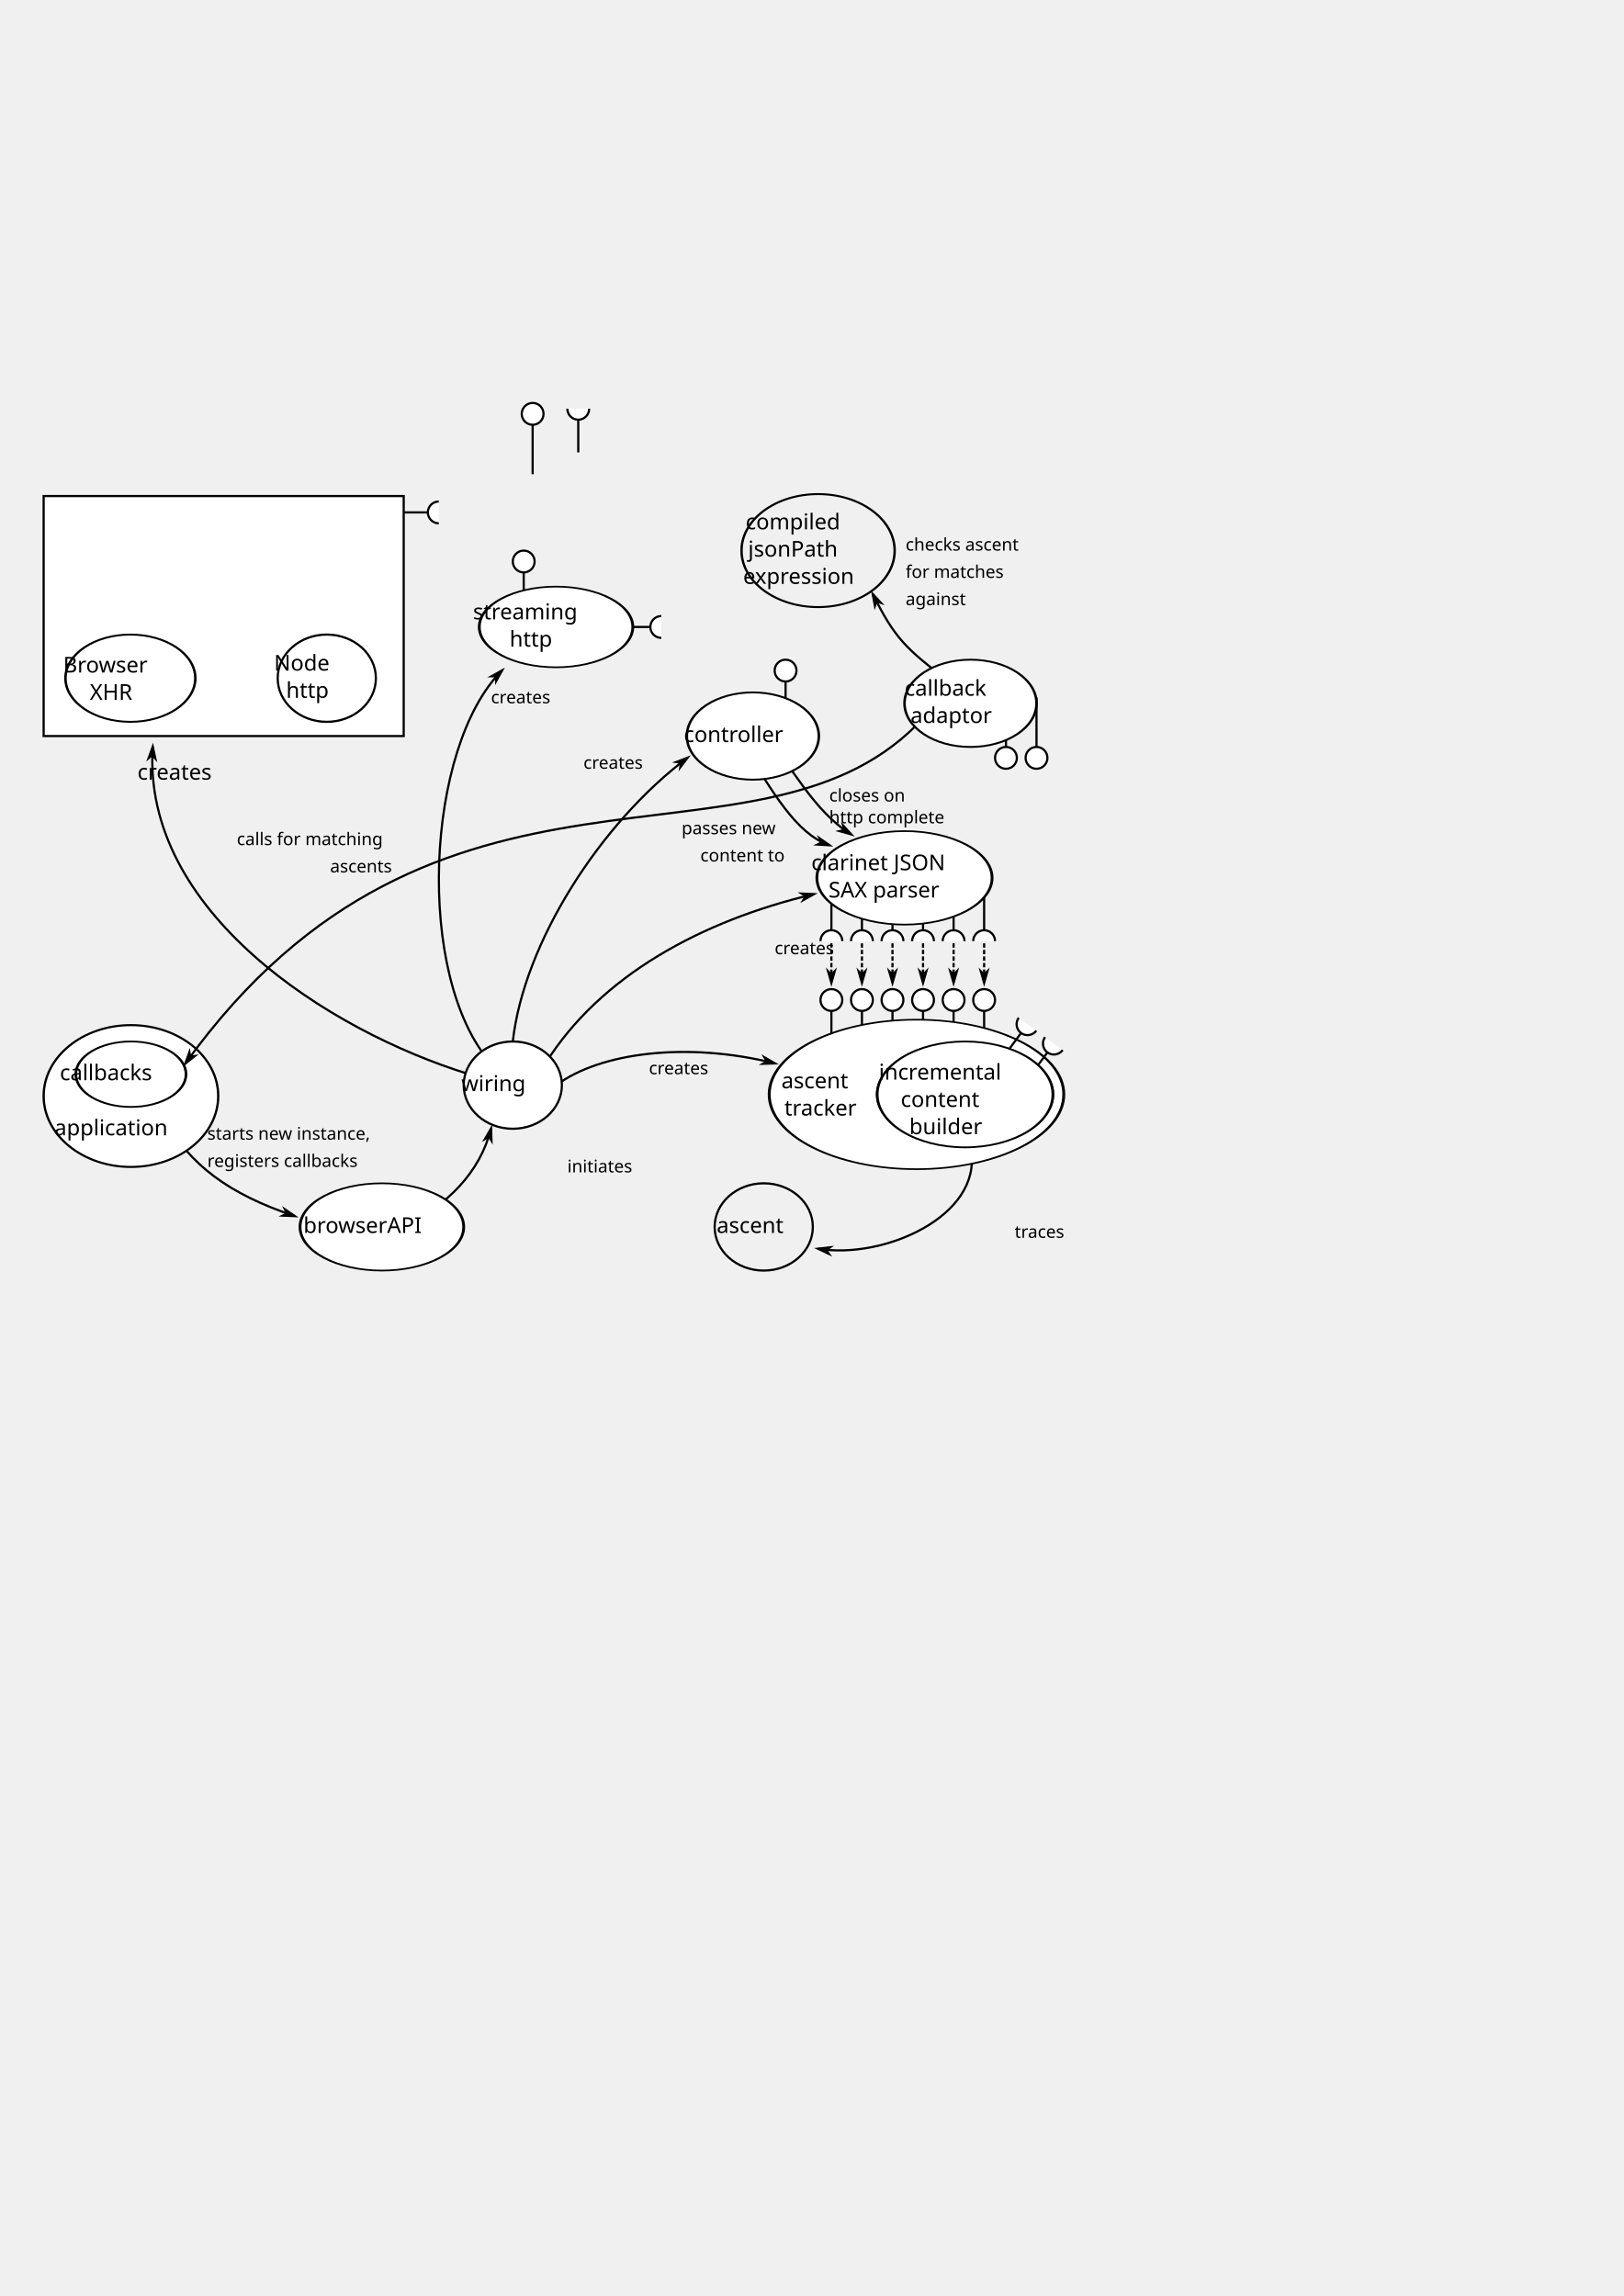
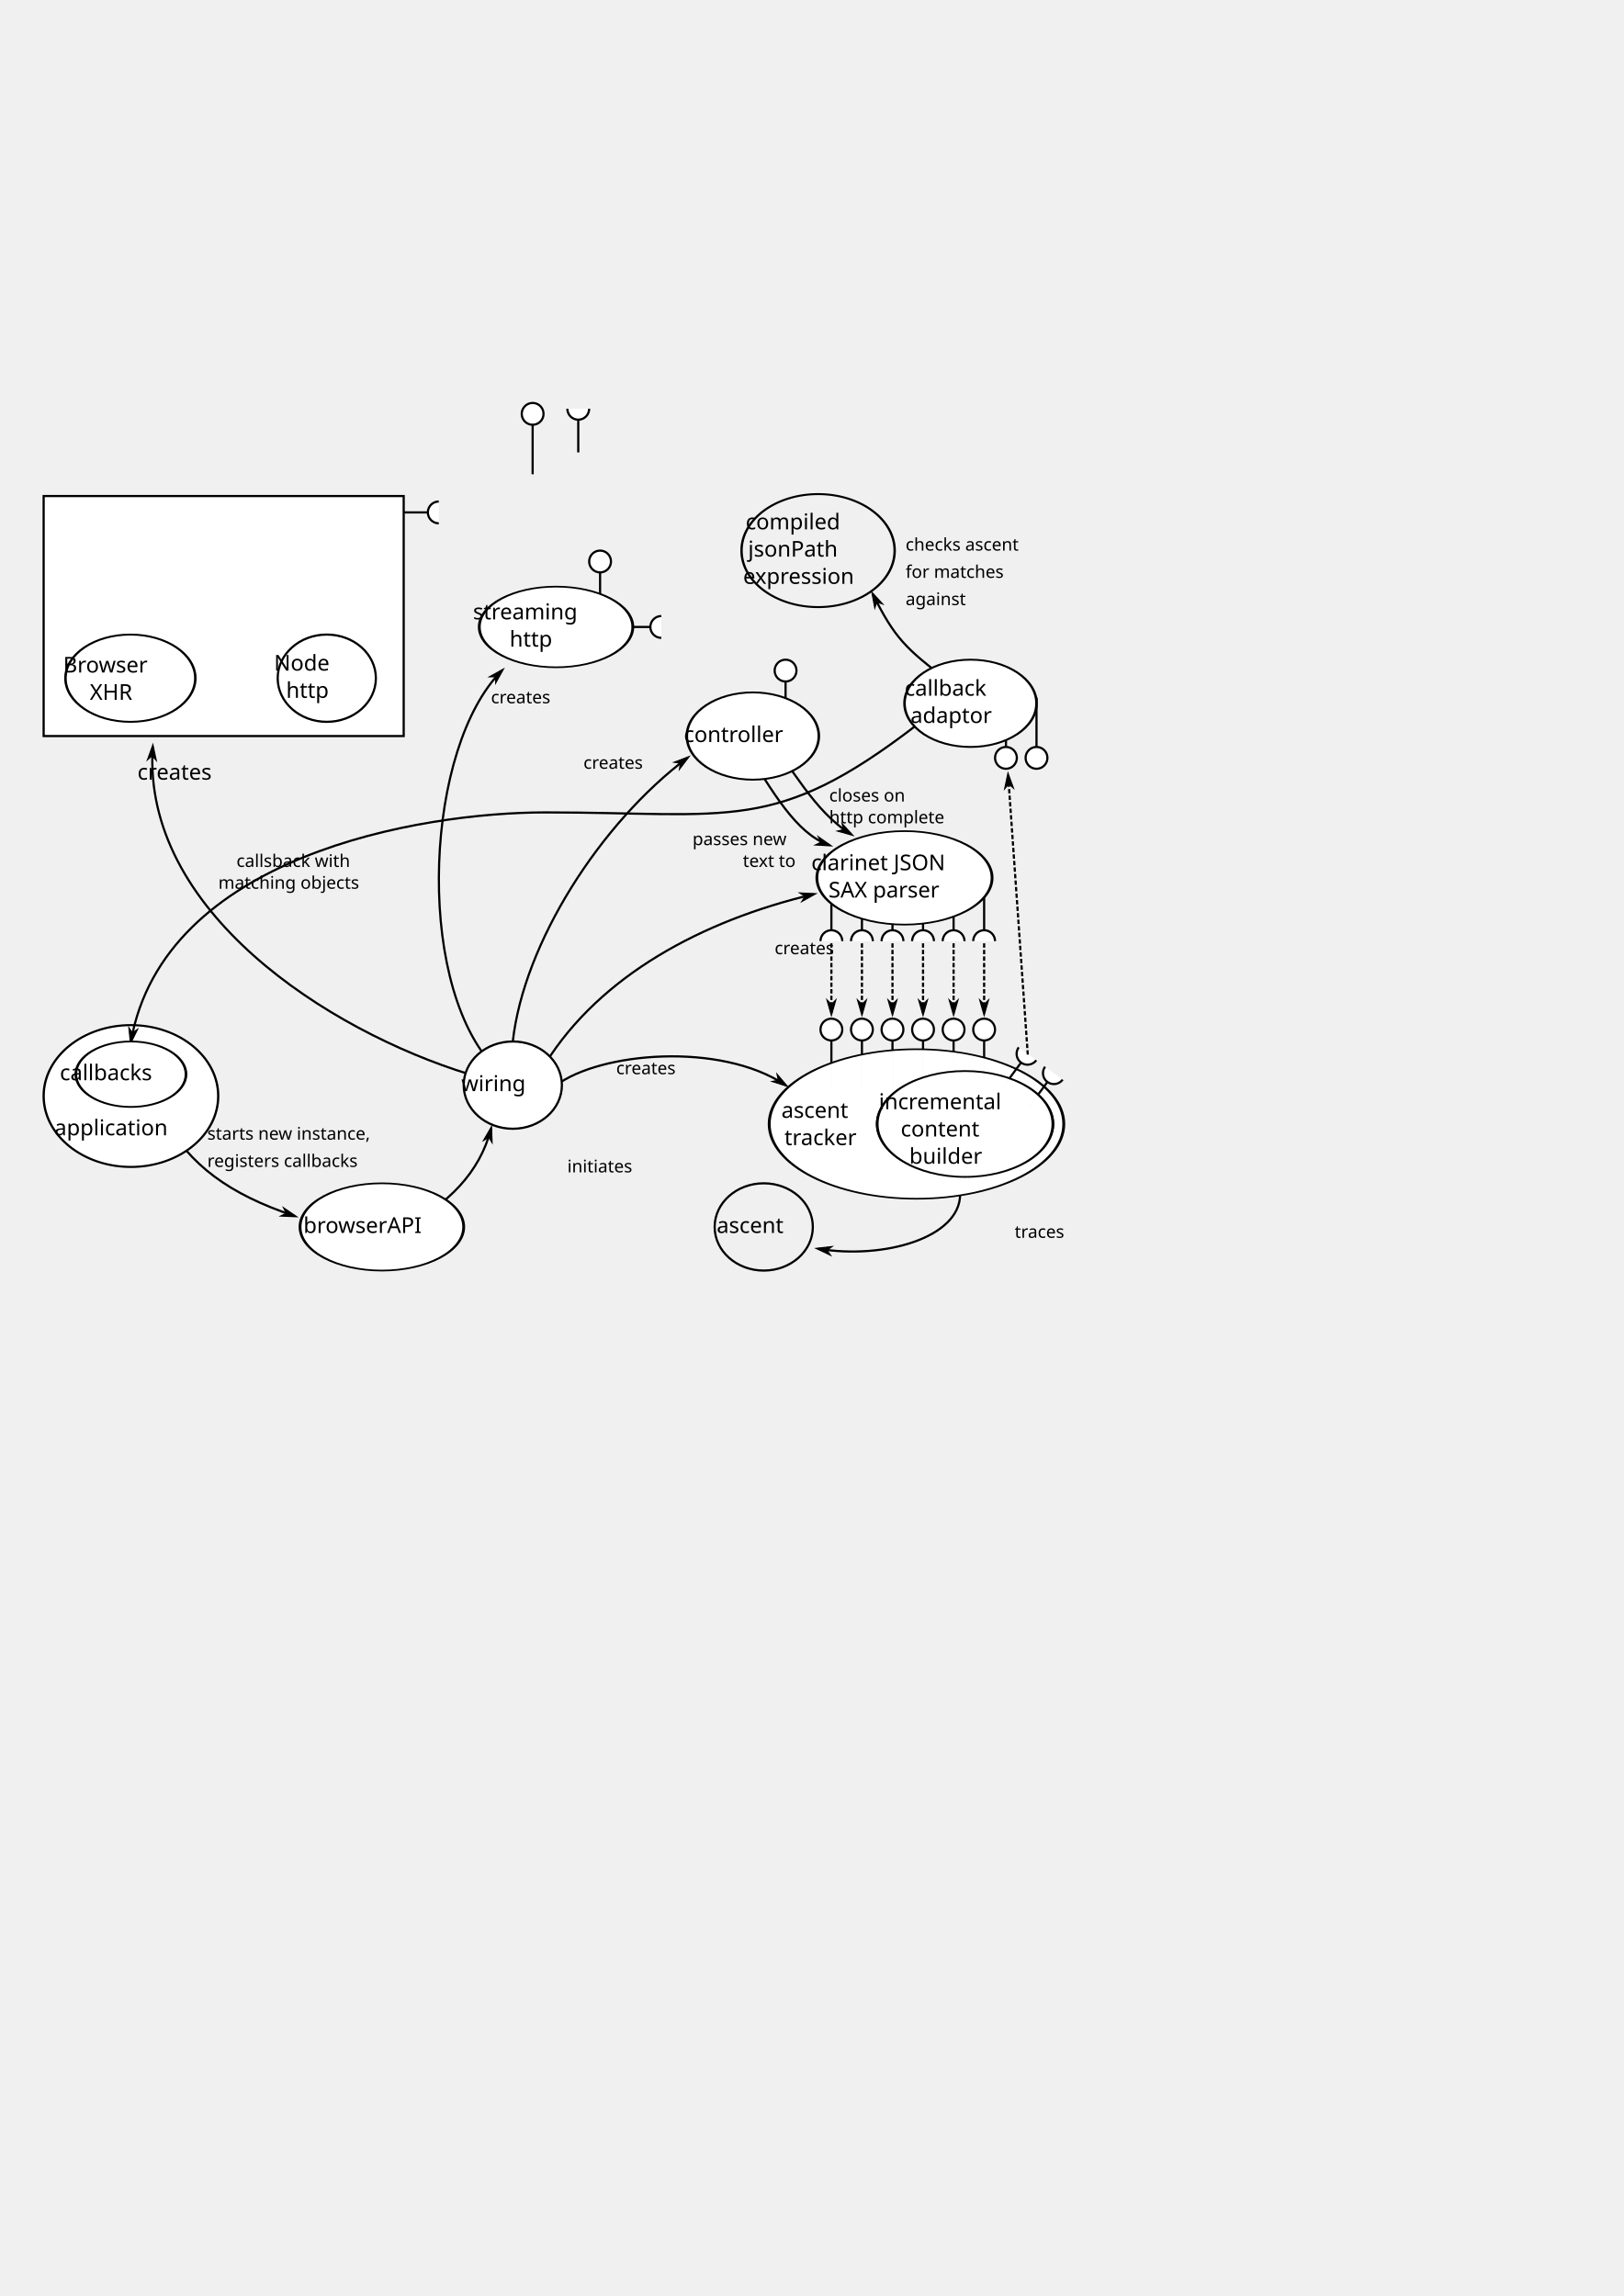
<svg xmlns="http://www.w3.org/2000/svg" xmlns:xlink="http://www.w3.org/1999/xlink" width="744.094" height="1052.362" id="svg2" version="1.1">
  <defs id="defs4">
    <marker orient="auto" refY="0.0" refX="0.0" id="Arrow1Mend" style="overflow:visible;">
      <path id="path4115" d="M 0.0,0.0 L 5.0,-5.0 L -12.5,0.0 L 5.0,5.0 L 0.0,0.0 z " style="fill-rule:evenodd;stroke:#000000;stroke-width:1.0pt;marker-start:none;" transform="scale(0.4) rotate(180) translate(10,0)" />
    </marker>
    <marker orient="auto" refY="0.0" refX="0.0" id="Arrow1Mstart" style="overflow:visible">
      <path id="path4112" d="M 0.0,0.0 L 5.0,-5.0 L -12.5,0.0 L 5.0,5.0 L 0.0,0.0 z " style="fill-rule:evenodd;stroke:#000000;stroke-width:1.0pt;marker-start:none" transform="scale(0.4) translate(10,0)" />
    </marker>
    <marker orient="auto" refY="0.0" refX="0.0" id="Arrow2Send" style="overflow:visible;">
      <path id="path4139" style="font-size:12.0;fill-rule:evenodd;stroke-width:0.625;stroke-linejoin:round;" d="M 8.719,4.034 L -2.207,0.016 L 8.719,-4.002 C 6.973,-1.63 6.983,1.616 8.719,4.034 z " transform="scale(0.3) rotate(180) translate(-2.3,0)" />
    </marker>
    <marker orient="auto" refY="0.0" refX="0.0" id="Arrow2Mend" style="overflow:visible;">
      <path id="path4133" style="font-size:12.0;fill-rule:evenodd;stroke-width:0.625;stroke-linejoin:round;" d="M 8.719,4.034 L -2.207,0.016 L 8.719,-4.002 C 6.973,-1.63 6.983,1.616 8.719,4.034 z " transform="scale(0.6) rotate(180) translate(0,0)" />
    </marker>
    <marker orient="auto" refY="0.0" refX="0.0" id="Torso" style="overflow:visible">
      <g id="g4319" transform="scale(0.7)">
        <path id="path4321" d="M -4.779,-3.24 C -2.429,-2.874 0.521,-1.302 0.258,0.388 C -0.005,2.078 -2.213,2.618 -4.563,2.252 C -6.913,1.886 -8.521,0.752 -8.258,-0.938 C -7.995,-2.628 -7.13,-3.605 -4.779,-3.24 z " style="fill:none;fill-opacity:0.75;fill-rule:evenodd;stroke:#000000;stroke-width:1.25;marker-start:none;marker-mid:none;marker-end:none" />
        <path id="path4323" d="M 4.46,0.089 C -2.556,-4.378 5.225,-3.906 -0.848,-8.72" style="fill:none;fill-opacity:0.75;fill-rule:evenodd;stroke:#000000;stroke-width:1pt;marker-end:none" />
        <path id="path4325" d="M 4.93,0.058 C -1.387,1.749 1.803,5.478 -4.945,7.546" style="fill:none;fill-opacity:0.75;fill-rule:evenodd;stroke:#000000;stroke-width:1pt;marker-start:none;marker-end:none" />
        <rect id="rect4327" transform="matrix(0.527536,-0.849533,0.887668,0.460484,0,0)" y="-1.741" x="-10.392" height="2.761" width="2.637" style="fill-rule:evenodd;stroke-width:1pt;marker-end:none" />
        <rect id="rect4329" transform="matrix(0.671205,-0.741272,0.790802,0.612072,0,0)" y="-7.963" x="4.959" height="2.861" width="2.733" style="fill-rule:evenodd;stroke-width:1pt;marker-end:none" />
        <path id="path4331" transform="matrix(0,-1.109517,1.109517,0,25.96648,19.71619)" d="m 16.78,-28.685 c 0,0.335 -0.272,0.607 -0.607,0.607 -0.335,0 -0.607,-0.272 -0.607,-0.607 0,-0.335 0.272,-0.607 0.607,-0.607 0.335,0 0.607,0.272 0.607,0.607 z" style="fill:#ff0000;fill-opacity:0.75;fill-rule:evenodd;stroke:#000000;stroke-width:1pt;marker-start:none;marker-end:none" />
        <path id="path4333" transform="matrix(0,-1.109517,1.109517,0,26.8245,16.99126)" d="m 16.78,-28.685 c 0,0.335 -0.272,0.607 -0.607,0.607 -0.335,0 -0.607,-0.272 -0.607,-0.607 0,-0.335 0.272,-0.607 0.607,-0.607 0.335,0 0.607,0.272 0.607,0.607 z" style="fill:#ff0000;fill-opacity:0.75;fill-rule:evenodd;stroke:#000000;stroke-width:1pt;marker-start:none;marker-end:none" />
      </g>
    </marker>
    <marker orient="auto" refY="0.0" refX="0.0" id="Arrow2Lend" style="overflow:visible;">
      <path id="path4127" style="font-size:12.0;fill-rule:evenodd;stroke-width:0.625;stroke-linejoin:round;" d="M 8.719,4.034 L -2.207,0.016 L 8.719,-4.002 C 6.973,-1.63 6.983,1.616 8.719,4.034 z " transform="scale(1.1) rotate(180) translate(1,0)" />
    </marker>
    <marker orient="auto" refY="0.0" refX="0.0" id="Arrow1Lend" style="overflow:visible;">
      <path id="path4109" d="M 0.0,0.0 L 5.0,-5.0 L -12.5,0.0 L 5.0,5.0 L 0.0,0.0 z " style="fill-rule:evenodd;stroke:#000000;stroke-width:1.0pt;marker-start:none;" transform="scale(0.8) rotate(180) translate(12.5,0)" />
    </marker>
    <marker orient="auto" refY="0" refX="0" id="Arrow2Lend-6" style="overflow:visible">
      <path id="path4127-7" style="font-size:12px;fill-rule:evenodd;stroke-width:0.625;stroke-linejoin:round" d="M 8.719,4.034 -2.207,0.016 8.719,-4.002 c -1.745,2.372 -1.735,5.617 -6e-7,8.035 z" transform="matrix(-1.1,0,0,-1.1,-1.1,0)" />
    </marker>
    <marker orient="auto" refY="0" refX="0" id="Arrow2Lend-9" style="overflow:visible">
      <path id="path4127-1" style="font-size:12px;fill-rule:evenodd;stroke-width:0.625;stroke-linejoin:round" d="M 8.719,4.034 -2.207,0.016 8.719,-4.002 c -1.745,2.372 -1.735,5.617 -6e-7,8.035 z" transform="matrix(-1.1,0,0,-1.1,-1.1,0)" />
    </marker>
    <marker orient="auto" refY="0" refX="0" id="Arrow2Lend-1" style="overflow:visible">
      <path id="path4127-3" style="font-size:12px;fill-rule:evenodd;stroke-width:0.625;stroke-linejoin:round" d="M 8.719,4.034 -2.207,0.016 8.719,-4.002 c -1.745,2.372 -1.735,5.617 -6e-7,8.035 z" transform="matrix(-1.1,0,0,-1.1,-1.1,0)" />
    </marker>
    <marker orient="auto" refY="0" refX="0" id="Arrow2Lend-7" style="overflow:visible">
      <path id="path4127-2" style="font-size:12px;fill-rule:evenodd;stroke-width:0.625;stroke-linejoin:round" d="M 8.719,4.034 -2.207,0.016 8.719,-4.002 c -1.745,2.372 -1.735,5.617 -6e-7,8.035 z" transform="matrix(-1.1,0,0,-1.1,-1.1,0)" />
    </marker>
  </defs>
  <g id="layer1">
    <path id="path5176" d="m 75,512.362 c 11.882,21.636 30,35 60,45" style="fill:none;stroke:#000000;stroke-width:1px;stroke-linecap:butt;stroke-linejoin:miter;stroke-opacity:1;marker-end:url(#Arrow1Mend)" />
    <g id="g4460" transform="translate(-145,55)">
      <path transform="matrix(1.777778,0,0,1.625,-234.9999,-328.3516)" d="m 270,477.362 c 0,11.046 -10.074,20 -22.5,20 -12.426,0 -22.5,-8.954 -22.5,-20 0,-11.046 10.074,-20 22.5,-20 12.426,0 22.5,8.954 22.5,20 z" id="path4462" style="color:#000000;fill:#ffffff;stroke:#000000;stroke-width:0.588;stroke-linecap:butt;stroke-linejoin:miter;stroke-miterlimit:4;stroke-opacity:1;stroke-dasharray:none;stroke-dashoffset:0;marker:none;visibility:visible;display:inline;overflow:visible;enable-background:accumulate;fill-opacity:1" />
      <text id="text4464" y="465.362" x="205" style="font-size:10px;font-style:normal;font-weight:normal;text-align:center;line-height:125%;letter-spacing:0px;word-spacing:0px;text-anchor:middle;fill:#000000;fill-opacity:1;stroke:none;font-family:Sans" xml:space="preserve">
        <tspan y="465.362" x="205" id="tspan4466">application</tspan>
      </text>
    </g>
    <use x="0" y="0" xlink:href="#g5004" id="use5076" transform="matrix(0,1,-1,0,388.4336,-30.13782)" width="744.094" height="1052.362" />
    <rect style="color:#000000;fill:#ffffff;stroke:#000000;stroke-width:1;stroke-linecap:butt;stroke-linejoin:miter;stroke-miterlimit:4;stroke-opacity:1;stroke-dasharray:none;stroke-dashoffset:0;marker:none;visibility:visible;display:inline;overflow:visible;enable-background:accumulate;fill-opacity:1" id="rect4560" width="165" height="110" x="20" y="227.362" />
    <g id="g4548" transform="translate(-70,-53.75)">
      <path style="color:#000000;fill:none;stroke:#000000;stroke-width:0.87;stroke-linecap:butt;stroke-linejoin:miter;stroke-miterlimit:4;stroke-opacity:1;stroke-dasharray:none;stroke-dashoffset:0;marker:none;visibility:visible;display:inline;overflow:visible;enable-background:accumulate" id="path4470" d="m 270,477.362 a 22.5,20 0 1 1 -45,0 22.5,20 0 1 1 45,0 z" transform="matrix(1.322483,0,0,1,-197.5586,-112.7588)" />
      <text xml:space="preserve" style="font-size:10px;font-style:normal;font-weight:normal;text-align:center;line-height:125%;letter-spacing:0px;word-spacing:0px;text-anchor:middle;fill:#000000;fill-opacity:1;stroke:none;font-family:Sans" x="130" y="361.998" id="text4472">
        <tspan id="tspan4474" x="130" y="361.998">Browser</tspan>
        <tspan x="130" y="374.498" id="tspan4538">XHR</tspan>
      </text>
    </g>
    <g id="g4991" transform="translate(9.091373,-67.67241)">
      <path id="path4989" d="m 235,257.362 0,27.672" style="fill:none;stroke:#000000;stroke-width:1px;stroke-linecap:butt;stroke-linejoin:miter;stroke-opacity:1" />
      <path transform="translate(-5,0)" d="m 245,257.362 c 0,2.761 -2.239,5 -5,5 -2.761,0 -5,-2.239 -5,-5 0,-2.761 2.239,-5 5,-5 2.761,0 5,2.239 5,5 z" id="path4987" style="color:#000000;fill:#ffffff;fill-opacity:1;fill-rule:nonzero;stroke:#000000;stroke-width:1;stroke-linecap:butt;stroke-linejoin:miter;stroke-miterlimit:4;stroke-opacity:1;stroke-dasharray:none;stroke-dashoffset:0;marker:none;visibility:visible;display:inline;overflow:visible;enable-background:accumulate" />
    </g>
-     <use x="0" y="0" xlink:href="#g4991" id="use5146" transform="translate(-4.091373,67.67241)" width="744.094" height="1052.362" />
+     <use x="0" y="0" xlink:href="#g4991" id="use5146" transform="translate(30.90863,67.67241)" width="744.094" height="1052.362" />
    <use x="0" y="0" xlink:href="#use5076" id="use5475" transform="translate(101.9643,52.5)" width="744.094" height="1052.362" />
    <g id="g4522" transform="translate(-20,-13.75)">
      <g id="g4970" transform="translate(84.99999,-83.49121)">
        <path style="color:#000000;fill:#ffffff;stroke:#000000;stroke-width:0.832;stroke-linecap:butt;stroke-linejoin:miter;stroke-miterlimit:4;stroke-opacity:1;stroke-dasharray:none;stroke-dashoffset:0;marker:none;visibility:visible;display:inline;overflow:visible;enable-background:accumulate;fill-opacity:1" id="path4478" d="m 270,477.362 c 0,11.046 -10.074,20 -22.5,20 -12.426,0 -22.5,-8.954 -22.5,-20 0,-11.046 10.074,-20 22.5,-20 12.426,0 22.5,8.954 22.5,20 z" transform="matrix(1.563694,0,0,0.9242386,-197.1973,-56.59314)" />
        <text xml:space="preserve" style="font-size:10px;font-style:normal;font-weight:normal;text-align:center;line-height:125%;letter-spacing:0px;word-spacing:0px;text-anchor:middle;fill:#000000;fill-opacity:1;stroke:none;font-family:Sans" x="190" y="381.112" id="text4480">
          <tspan id="tspan4482" x="190" y="381.112">streaming</tspan>
          <tspan id="tspan4516" x="190" y="393.612">http</tspan>
        </text>
      </g>
    </g>
-     <path id="path4968" d="m 420,332.362 c -75,75 -220,-5 -335,155" style="fill:none;stroke:#000000;stroke-width:1px;stroke-linecap:butt;stroke-linejoin:miter;stroke-opacity:1;marker-end:url(#Arrow1Mend)" />
+     <path id="path4968" d="m 420,332.362 c -65,50 -85,40 -170,40 -57.802,0 -175,20 -190,105" style="fill:none;stroke:#000000;stroke-width:1px;stroke-linecap:butt;stroke-linejoin:miter;stroke-opacity:1;marker-end:url(#Arrow1Mend)" />
    <use x="0" y="0" xlink:href="#g4991" id="use5144" transform="translate(115.9086,117.6724)" width="744.094" height="1052.362" />
    <path style="fill:none;stroke:#000000;stroke-width:1px;stroke-linecap:butt;stroke-linejoin:miter;stroke-opacity:1;marker-end:url(#Arrow1Mend)" d="m 350.786,336.676 c 11.827,14.29 22.172,35.22 39.214,45.687" id="path5477" />
    <path id="path5216" d="M 340.786,341.676 C 354.142,363.052 364.824,382.104 380,387.362" style="fill:none;stroke:#000000;stroke-width:1px;stroke-linecap:butt;stroke-linejoin:miter;stroke-opacity:1;marker-end:url(#Arrow1Mend)" />
    <g transform="translate(135,-125)" id="g4484">
      <path style="color:#000000;fill:#ffffff;stroke:#000000;stroke-width:0.863;stroke-linecap:butt;stroke-linejoin:miter;stroke-miterlimit:4;stroke-opacity:1;stroke-dasharray:none;stroke-dashoffset:0;marker:none;visibility:visible;display:inline;overflow:visible;enable-background:accumulate;fill-opacity:1" id="path4486" d="m 270,477.362 c 0,11.046 -10.074,20 -22.5,20 -12.426,0 -22.5,-8.954 -22.5,-20 0,-11.046 10.074,-20 22.5,-20 12.426,0 22.5,8.954 22.5,20 z" transform="matrix(1.344184,0,0,1,-122.6855,-15)" />
      <text xml:space="preserve" style="font-size:10px;font-style:normal;font-weight:normal;text-align:center;line-height:125%;letter-spacing:0px;word-spacing:0px;text-anchor:middle;fill:#000000;fill-opacity:1;stroke:none;font-family:Sans" x="210.244" y="465.121" id="text4488">
        <tspan id="tspan4490" x="210.244" y="465.121">controller</tspan>
      </text>
    </g>
    <g transform="matrix(-1,0,0,-1,646,618.7244)" id="use5118">
      <path id="path5132" d="m 265,190.398 0,16.964" style="fill:none;stroke:#000000;stroke-width:1px;stroke-linecap:butt;stroke-linejoin:miter;stroke-opacity:1" />
      <path transform="translate(25,-70)" style="color:#000000;fill:#ffffff;fill-opacity:1;fill-rule:nonzero;stroke:#000000;stroke-width:1;stroke-linecap:butt;stroke-linejoin:miter;stroke-miterlimit:4;stroke-opacity:1;stroke-dashoffset:0;marker:none;visibility:visible;display:inline;overflow:visible;enable-background:accumulate" d="m 245,257.362 c 0,2.761 -2.239,5 -5,5 -2.761,0 -5,-2.239 -5,-5" id="path5134" />
    </g>
    <use x="0" y="0" xlink:href="#use5118" id="use5120" transform="translate(13.99999,0.0104174)" width="744.094" height="1052.362" />
    <use x="0" y="0" xlink:href="#use5120" id="use5122" transform="translate(14,0)" width="744.094" height="1052.362" />
    <use x="0" y="0" xlink:href="#use5122" id="use5124" transform="translate(14,0)" width="744.094" height="1052.362" />
    <use x="0" y="0" xlink:href="#use5124" id="use5126" transform="translate(14,0)" width="744.094" height="1052.362" />
    <use x="0" y="0" xlink:href="#use5126" id="use5128" transform="translate(14.00001,-0.01041478)" width="744.094" height="1052.362" />
    <g id="g4610" transform="translate(16.42858,-10)">
      <path transform="matrix(1.784242,0,0,1.071429,-43.53094,-99.0973)" d="m 270,477.362 a 22.5,20 0 1 1 -45,0 22.5,20 0 1 1 45,0 z" id="path4494" style="color:#000000;fill:#ffffff;fill-opacity:1;stroke:#000000;stroke-width:0.723;stroke-linecap:butt;stroke-linejoin:miter;stroke-miterlimit:4;stroke-opacity:1;stroke-dasharray:none;stroke-dashoffset:0;marker:none;visibility:visible;display:inline;overflow:visible;enable-background:accumulate" />
      <text id="text4496" y="408.871" x="397.744" style="font-size:10px;font-style:normal;font-weight:normal;text-align:center;line-height:125%;letter-spacing:0px;word-spacing:0px;text-anchor:middle;fill:#000000;fill-opacity:1;stroke:none;font-family:Sans" xml:space="preserve">
        <tspan y="408.871" x="397.744" id="tspan4498">clarinet JSON</tspan>
        <tspan y="421.371" x="397.744" id="tspan4592">SAX parser</tspan>
      </text>
    </g>
    <g id="g5165" transform="translate(-35.18068,-4.66945)">
      <path transform="matrix(1.55957,0,0,1.294751,24.09664,-361.0333)" d="m 270,477.362 c 0,11.046 -10.074,20 -22.5,20 -12.426,0 -22.5,-8.954 -22.5,-20 0,-11.046 10.074,-20 22.5,-20 12.426,0 22.5,8.954 22.5,20 z" id="path4510" style="color:#000000;fill:none;stroke:#000000;stroke-width:0.704;stroke-linecap:butt;stroke-linejoin:miter;stroke-miterlimit:4;stroke-opacity:1;stroke-dasharray:none;stroke-dashoffset:0;marker:none;visibility:visible;display:inline;overflow:visible;enable-background:accumulate" />
      <text id="text4512" y="247.29" x="410.244" style="font-size:10px;font-style:normal;font-weight:normal;text-align:center;line-height:125%;letter-spacing:0px;word-spacing:0px;text-anchor:middle;fill:#000000;fill-opacity:1;stroke:none;font-family:Sans" xml:space="preserve">
        <tspan y="247.29" x="410.244" id="tspan4514">compiled</tspan>
        <tspan y="259.79" x="410.244" id="tspan5148">jsonPath</tspan>
        <tspan y="272.29" x="410.244" id="tspan5150">expression</tspan>
      </text>
    </g>
    <g id="g4900" transform="translate(-9.755859,-287.2412)">
      <g transform="translate(-4.75586,9.999996)" id="g4913">
        <path transform="matrix(1.121962,0,0,0.75,-203.1738,411.5818)" d="m 270,477.362 c 0,11.046 -10.074,20 -22.5,20 -12.426,0 -22.5,-8.954 -22.5,-20 0,-11.046 10.074,-20 22.5,-20 12.426,0 22.5,8.954 22.5,20 z" id="path4891" style="color:#000000;fill:#ffffff;fill-opacity:1;stroke:#000000;stroke-width:1.09;stroke-linecap:butt;stroke-linejoin:miter;stroke-miterlimit:4;stroke-opacity:1;stroke-dasharray:none;stroke-dashoffset:0;marker:none;visibility:visible;display:inline;overflow:visible;enable-background:accumulate" />
        <text id="text4893" y="772.362" x="74.756" style="font-size:10px;font-style:normal;font-weight:normal;text-align:center;line-height:125%;letter-spacing:0px;word-spacing:0px;text-anchor:middle;fill:#000000;fill-opacity:1;stroke:none;font-family:Sans" xml:space="preserve">
          <tspan y="772.362" x="74.756" id="tspan4895">callbacks</tspan>
        </text>
      </g>
    </g>
    <g id="g4554" transform="translate(-20,-13.75)">
      <path transform="translate(-77.74414,-152.7588)" d="m 270,477.362 a 22.5,20 0 1 1 -45,0 22.5,20 0 1 1 45,0 z" id="path4530" style="color:#000000;fill:none;stroke:#000000;stroke-width:1;stroke-linecap:butt;stroke-linejoin:miter;stroke-miterlimit:4;stroke-opacity:1;stroke-dasharray:none;stroke-dashoffset:0;marker:none;visibility:visible;display:inline;overflow:visible;enable-background:accumulate" />
      <text id="text4532" y="321.112" x="170" style="font-size:10px;font-style:normal;font-weight:normal;text-align:center;line-height:125%;letter-spacing:0px;word-spacing:0px;text-anchor:middle;fill:#000000;fill-opacity:1;stroke:none;font-family:Sans" xml:space="preserve">
        <tspan y="321.112" x="170" id="tspan4534">Node</tspan>
        <tspan y="333.612" x="170" id="tspan4536">http</tspan>
      </text>
    </g>
    <flowRoot xml:space="preserve" style="font-size:8px;font-style:normal;font-weight:normal;text-align:center;line-height:125%;letter-spacing:0px;word-spacing:0px;text-anchor:middle;fill:#000000;fill-opacity:1;stroke:none;font-family:Sans" id="flowRoot4582" transform="translate(-0.4907227,10.01969)">
      <flowRegion id="flowRegion4584">
        <use x="0" y="0" xlink:href="#rect4560" id="use4586" width="744.094" height="1052.362" />
      </flowRegion>
      <flowPara id="flowPara4588">Either a Browser XMLHttpRequest object, or a Node http object are created, depending on environment. </flowPara>
    </flowRoot>
    <path transform="translate(102.5,85)" d="m 270,477.362 a 22.5,20 0 1 1 -45,0 22.5,20 0 1 1 45,0 z" id="path4604" style="color:#000000;fill:none;stroke:#000000;stroke-width:1;stroke-linecap:butt;stroke-linejoin:miter;stroke-miterlimit:4;stroke-opacity:1;stroke-dasharray:none;stroke-dashoffset:0;marker:none;visibility:visible;display:inline;overflow:visible;enable-background:accumulate" />
    <text id="text4606" y="565.121" x="350.244" style="font-size:10px;font-style:normal;font-weight:normal;text-align:center;line-height:125%;letter-spacing:0px;word-spacing:0px;text-anchor:middle;fill:#000000;fill-opacity:1;stroke:none;font-family:Sans" xml:space="preserve">
      <tspan y="565.121" x="350.244" id="tspan4608">ascent</tspan>
    </text>
    <text xml:space="preserve" style="font-size:8px;font-style:normal;font-weight:normal;text-align:start;line-height:125%;letter-spacing:0px;word-spacing:0px;text-anchor:start;fill:#000000;fill-opacity:1;stroke:none;font-family:Sans" x="434.707" y="567.362" id="text4671">
      <tspan id="tspan4673" x="465" y="567.362">traces</tspan>
    </text>
-     <path style="fill:none;stroke:#000000;stroke-width:1px;stroke-linecap:butt;stroke-linejoin:miter;stroke-opacity:1;marker-end:url(#Arrow1Mend)" d="m 445,527.362 c 5,30 -40,50 -70,45" id="path4665" />
-     <use x="0" y="0" xlink:href="#g4991" id="use5106" transform="translate(192.9086,268.6596)" width="744.094" height="1052.362" />
-     <use x="0" y="0" xlink:href="#g4991" id="use5108" transform="translate(178.9086,268.6596)" width="744.094" height="1052.362" />
-     <use x="0" y="0" xlink:href="#g4991" id="use5110" transform="translate(164.9086,268.6596)" width="744.094" height="1052.362" />
-     <use x="0" y="0" xlink:href="#g4991" id="use5112" transform="translate(150.9086,268.6596)" width="744.094" height="1052.362" />
-     <use x="0" y="0" xlink:href="#g4991" id="use5114" transform="translate(136.9086,268.6596)" width="744.094" height="1052.362" />
-     <use x="0" y="0" xlink:href="#g4991" id="use5116" transform="translate(206.9086,268.6596)" width="744.094" height="1052.362" />
-     <path transform="matrix(3,0,0,1.712924,-322.5,-316.0644)" d="m 270,477.362 a 22.5,20 0 1 1 -45,0 22.5,20 0 1 1 45,0 z" id="path4651" style="color:#000000;fill:#ffffff;stroke:#000000;stroke-width:0.441;stroke-linecap:butt;stroke-linejoin:miter;stroke-miterlimit:4;stroke-opacity:1;stroke-dasharray:none;stroke-dashoffset:0;marker:none;visibility:visible;display:inline;overflow:visible;enable-background:accumulate;fill-opacity:1;fill-rule:nonzero" />
-     <g id="g5140" transform="matrix(0.8056627,0.5923746,-0.5923746,0.8056627,369.069,-185.5041)">
+     <path style="fill:none;stroke:#000000;stroke-width:1px;stroke-linecap:butt;stroke-linejoin:miter;stroke-opacity:1;marker-end:url(#Arrow1Mend)" d="m 440,547.362 c 0,20 -35,30 -65,25" id="path4665" />
+     <use x="0" y="0" xlink:href="#g4991" id="use5106" transform="translate(192.9086,282.2112)" width="744.094" height="1052.362" style="opacity:0.99" />
+     <use x="0" y="0" xlink:href="#g4991" id="use5108" transform="translate(178.9086,282.2112)" width="744.094" height="1052.362" style="opacity:0.99" />
+     <use x="0" y="0" xlink:href="#g4991" id="use5110" transform="translate(164.9086,282.2112)" width="744.094" height="1052.362" style="opacity:0.99" />
+     <use x="0" y="0" xlink:href="#g4991" id="use5112" transform="translate(150.9086,282.2112)" width="744.094" height="1052.362" style="opacity:0.99" />
+     <use x="0" y="0" xlink:href="#g4991" id="use5114" transform="translate(136.9086,282.2112)" width="744.094" height="1052.362" style="opacity:0.99" />
+     <use x="0" y="0" xlink:href="#g4991" id="use5116" transform="translate(206.9086,282.2112)" width="744.094" height="1052.362" style="opacity:0.99" />
+     <path transform="matrix(3,0,0,1.712924,-322.5,-302.5128)" d="m 270,477.362 a 22.5,20 0 1 1 -45,0 22.5,20 0 1 1 45,0 z" id="path4651" style="opacity:0.99;color:#000000;fill:#ffffff;fill-opacity:1;fill-rule:nonzero;stroke:#000000;stroke-width:0.441;stroke-linecap:butt;stroke-linejoin:miter;stroke-miterlimit:4;stroke-opacity:1;stroke-dasharray:none;stroke-dashoffset:0;marker:none;visibility:visible;display:inline;overflow:visible;enable-background:accumulate" />
+     <g id="g5140" transform="matrix(0.8056627,0.5923746,-0.5923746,0.8056627,369.069,-171.9525)" style="opacity:0.99">
      <use height="1052.362" width="744.094" transform="translate(205,280)" id="use5136" xlink:href="#g5004" y="0" x="0" />
      <use height="1052.362" width="744.094" transform="translate(15,0)" id="use5138" xlink:href="#use5136" y="0" x="0" />
    </g>
-     <g id="g4631" transform="translate(17.50001,8.317076)">
+     <g id="g4631" transform="translate(17.50001,21.86865)" style="opacity:0.99">
      <path style="color:#000000;fill:none;stroke:#000000;stroke-width:0.697;stroke-linecap:butt;stroke-linejoin:miter;stroke-miterlimit:4;stroke-opacity:1;stroke-dasharray:none;stroke-dashoffset:0;marker:none;visibility:visible;display:inline;overflow:visible;enable-background:accumulate" id="path4502" d="m 270,477.362 c 0,11.046 -10.074,20 -22.5,20 -12.426,0 -22.5,-8.954 -22.5,-20 0,-11.046 10.074,-20 22.5,-20 12.426,0 22.5,8.954 22.5,20 z" transform="matrix(1.788628,0,0,1.151523,-17.92968,-56.38989)" />
-       <path transform="matrix(1.788628,0,0,1.212925,-17.92968,-85.70073)" d="m 270,477.362 a 22.5,20 0 1 1 -45,0 22.5,20 0 1 1 45,0 z" id="path4629" style="color:#000000;fill:#ffffff;fill-opacity:1;stroke:#000000;stroke-width:0.679;stroke-linecap:butt;stroke-linejoin:miter;stroke-miterlimit:4;stroke-opacity:1;stroke-dasharray:none;stroke-dashoffset:0;marker:none;visibility:visible;display:inline;overflow:visible;enable-background:accumulate" />
+       <path transform="matrix(1.788628,0,0,1.212925,-17.92968,-85.70073)" d="m 270,477.362 c 0,11.046 -10.074,20 -22.5,20 -12.426,0 -22.5,-8.954 -22.5,-20 0,-11.046 10.074,-20 22.5,-20 12.426,0 22.5,8.954 22.5,20 z" id="path4629" style="color:#000000;fill:#ffffff;fill-opacity:1;stroke:#000000;stroke-width:0.679;stroke-linecap:butt;stroke-linejoin:miter;stroke-miterlimit:4;stroke-opacity:1;stroke-dasharray:none;stroke-dashoffset:0;marker:none;visibility:visible;display:inline;overflow:visible;enable-background:accumulate" />
      <text xml:space="preserve" style="font-size:10px;font-style:normal;font-weight:normal;text-align:center;line-height:125%;letter-spacing:0px;word-spacing:0px;text-anchor:middle;fill:#000000;fill-opacity:1;stroke:none;font-family:Sans" x="425" y="486.532" id="text4504">
        <tspan id="tspan4506" x="425" y="486.532">incremental</tspan>
        <tspan x="425" y="499.032" id="tspan4598">content</tspan>
        <tspan x="425" y="511.532" id="tspan4600">builder</tspan>
      </text>
    </g>
-     <text xml:space="preserve" style="font-size:10px;font-style:normal;font-weight:normal;text-align:center;line-height:125%;letter-spacing:0px;word-spacing:0px;text-anchor:middle;fill:#000000;fill-opacity:1;stroke:none;font-family:Sans" x="382.5" y="498.811" id="text4643">
-       <tspan x="382.5" y="498.811" id="tspan4649">ascent</tspan>
-       <tspan x="382.5" y="511.311" id="tspan4663">tracker</tspan>
+     <text xml:space="preserve" style="font-size:10px;font-style:normal;font-weight:normal;text-align:center;line-height:125%;letter-spacing:0px;word-spacing:0px;text-anchor:middle;opacity:0.99;fill:#000000;fill-opacity:1;stroke:none;font-family:Sans" x="382.5" y="512.362" id="text4643">
+       <tspan x="382.5" y="512.362" id="tspan4649">ascent</tspan>
+       <tspan x="382.5" y="524.862" id="tspan4663">tracker</tspan>
    </text>
    <path id="path4918" d="m 215,492.362 c -65,-20 -150,-75 -145,-150" style="fill:none;stroke:#000000;stroke-width:1px;stroke-linecap:butt;stroke-linejoin:miter;stroke-opacity:1;marker-end:url(#Arrow1Mend)" />
-     <path style="fill:none;stroke:#000000;stroke-width:1px;stroke-linecap:butt;stroke-linejoin:miter;stroke-opacity:1;marker-end:url(#Arrow1Mend)" d="m 255,497.362 c 20,-15 60,-20 100,-10" id="path4920" />
+     <path style="fill:none;stroke:#000000;stroke-width:1px;stroke-linecap:butt;stroke-linejoin:miter;stroke-opacity:1;marker-end:url(#Arrow1Mend)" d="m 255,497.362 c 20,-15 75,-20 105,0" id="path4920" />
    <path id="path4922" d="m 250,487.362 c 25,-40 71.429,-65.357 122.857,-77.5" style="fill:none;stroke:#000000;stroke-width:1px;stroke-linecap:butt;stroke-linejoin:miter;stroke-opacity:1;marker-end:url(#Arrow1Mend)" />
    <path style="fill:none;stroke:#000000;stroke-width:1px;stroke-linecap:butt;stroke-linejoin:miter;stroke-opacity:1;marker-end:url(#Arrow1Mend)" d="m 235,477.362 c 5,-45 40,-100 80,-130" id="path4924" />
    <path id="path4926" d="m 225,487.362 c -35,-40 -30,-145 5,-180" style="fill:none;stroke:#000000;stroke-width:1px;stroke-linecap:butt;stroke-linejoin:miter;stroke-opacity:1;marker-end:url(#Arrow1Mend)" />
    <g id="g4447" transform="translate(25,35)">
      <path transform="translate(-37.5,-15)" d="m 270,477.362 a 22.5,20 0 1 1 -45,0 22.5,20 0 1 1 45,0 z" id="path3534" style="color:#000000;fill:#ffffff;stroke:#000000;stroke-width:1;stroke-linecap:butt;stroke-linejoin:miter;stroke-miterlimit:4;stroke-opacity:1;stroke-dasharray:none;stroke-dashoffset:0;marker:none;visibility:visible;display:inline;overflow:visible;enable-background:accumulate;fill-opacity:1" />
      <text id="text4410" y="465.121" x="210.244" style="font-size:10px;font-style:normal;font-weight:normal;text-align:center;line-height:125%;letter-spacing:0px;word-spacing:0px;text-anchor:middle;fill:#000000;fill-opacity:1;stroke:none;font-family:Sans" xml:space="preserve">
        <tspan y="465.121" x="210.244" id="tspan4412">wiring</tspan>
      </text>
    </g>
    <path style="fill:none;stroke:#000000;stroke-width:1px;stroke-linecap:butt;stroke-linejoin:miter;stroke-opacity:1;marker-end:url(#Arrow1Mend)" d="m 185,562.362 c 20,-10 35,-25 40,-45" id="path4928" />
    <g transform="translate(-35.00001,100)" id="g4452">
      <path style="color:#000000;fill:#ffffff;fill-opacity:1;stroke:#000000;stroke-width:0.775;stroke-linecap:butt;stroke-linejoin:miter;stroke-miterlimit:4;stroke-opacity:1;stroke-dasharray:none;stroke-dashoffset:0;marker:none;visibility:visible;display:inline;overflow:visible;enable-background:accumulate" id="path4454" d="m 270,477.362 c 0,11.046 -10.074,20 -22.5,20 -12.426,0 -22.5,-8.954 -22.5,-20 0,-11.046 10.074,-20 22.5,-20 12.426,0 22.5,8.954 22.5,20 z" transform="matrix(1.666667,0,0,1,-202.5,-15)" />
      <text xml:space="preserve" style="font-size:10px;font-style:normal;font-weight:normal;text-align:center;line-height:125%;letter-spacing:0px;word-spacing:0px;text-anchor:middle;fill:#000000;fill-opacity:1;stroke:none;font-family:Sans" x="210.244" y="465.121" id="text4456">
        <tspan id="tspan4458" x="210.244" y="465.121">browserAPI</tspan>
      </text>
    </g>
    <g id="g5004" transform="translate(0,2.6171874e-6)">
      <path style="fill:none;stroke:#000000;stroke-width:1px;stroke-linecap:butt;stroke-linejoin:miter;stroke-opacity:1" d="m 265,190.398 0,16.964" id="path4997" />
      <path id="path4999" d="m 245,257.362 c 0,2.761 -2.239,5 -5,5 -2.761,0 -5,-2.239 -5,-5" style="color:#000000;fill:#ffffff;fill-opacity:1;fill-rule:nonzero;stroke:#000000;stroke-width:1;stroke-linecap:butt;stroke-linejoin:miter;stroke-miterlimit:4;stroke-opacity:1;stroke-dashoffset:0;marker:none;visibility:visible;display:inline;overflow:visible;enable-background:accumulate" transform="translate(25,-70)" />
    </g>
    <use x="0" y="0" xlink:href="#g4991" id="use5172" transform="matrix(-1,0,0,-1,705.0914,537.052)" width="744.094" height="1052.362" />
    <use x="0" y="0" xlink:href="#g4991" id="use5174" transform="matrix(-1,0,0,-1,719.0914,537.052)" width="744.094" height="1052.362" />
    <path style="fill:none;stroke:#000000;stroke-width:1px;stroke-linecap:butt;stroke-linejoin:miter;stroke-opacity:1;marker-end:url(#Arrow1Mend)" d="m 435,312.362 c -20,-15 -25,-20 -35,-40" id="path5224" />
    <g id="g5204">
      <path transform="matrix(1.344184,0,0,1,112.0703,-155)" d="m 270,477.362 a 22.5,20 0 1 1 -45,0 22.5,20 0 1 1 45,0 z" id="path5159" style="color:#000000;fill:#ffffff;fill-opacity:1;stroke:#000000;stroke-width:0.863;stroke-linecap:butt;stroke-linejoin:miter;stroke-miterlimit:4;stroke-opacity:1;stroke-dasharray:none;stroke-dashoffset:0;marker:none;visibility:visible;display:inline;overflow:visible;enable-background:accumulate" />
      <text id="text5161" y="318.871" x="445" style="font-size:10px;font-style:normal;font-weight:normal;text-align:center;line-height:125%;letter-spacing:0px;word-spacing:0px;text-anchor:middle;fill:#000000;fill-opacity:1;stroke:none;font-family:Sans" xml:space="preserve">
        <tspan y="318.871" x="445" id="tspan5163">callback</tspan>
        <tspan y="331.371" x="445" id="tspan5198">adaptor</tspan>
      </text>
    </g>
    <text id="text5178" y="357.362" x="110" style="font-size:10px;font-style:normal;font-weight:normal;text-align:end;line-height:125%;letter-spacing:0px;word-spacing:0px;text-anchor:end;fill:#000000;fill-opacity:1;stroke:none;font-family:Sans" xml:space="preserve">
      <tspan y="357.362" x="110" id="tspan5180">creates</tspan>
    </text>
    <text xml:space="preserve" style="font-size:8px;font-style:normal;font-weight:normal;text-align:start;line-height:125%;letter-spacing:0px;word-spacing:0px;text-anchor:start;fill:#000000;fill-opacity:1;stroke:none;font-family:Sans" x="225" y="322.362" id="text5182">
      <tspan id="tspan5184" x="225" y="322.362">creates</tspan>
    </text>
    <text id="text5186" y="352.362" x="305" style="font-size:8px;font-style:normal;font-weight:normal;text-align:end;line-height:125%;letter-spacing:0px;word-spacing:0px;text-anchor:end;fill:#000000;fill-opacity:1;stroke:none;font-family:Sans" xml:space="preserve">
      <tspan y="352.362" x="305" id="tspan5188">creates</tspan>
    </text>
    <text xml:space="preserve" style="font-size:8px;font-style:normal;font-weight:normal;text-align:start;line-height:125%;letter-spacing:0px;word-spacing:0px;text-anchor:start;fill:#000000;fill-opacity:1;stroke:none;font-family:Sans" x="319.053" y="437.362" id="text5190">
      <tspan id="tspan5192" x="355" y="437.362">creates</tspan>
    </text>
-     <text id="text5194" y="492.362" x="335" style="font-size:8px;font-style:normal;font-weight:normal;text-align:end;line-height:125%;letter-spacing:0px;word-spacing:0px;text-anchor:end;fill:#000000;fill-opacity:1;stroke:none;font-family:Sans" xml:space="preserve">
-       <tspan y="492.362" x="335" id="tspan5196">creates</tspan>
+     <text id="text5194" y="492.362" x="320" style="font-size:8px;font-style:normal;font-weight:normal;text-align:end;line-height:125%;letter-spacing:0px;word-spacing:0px;text-anchor:end;fill:#000000;fill-opacity:1;stroke:none;font-family:Sans" xml:space="preserve">
+       <tspan y="492.362" x="320" id="tspan5196">creates</tspan>
    </text>
    <text id="text5210" y="522.362" x="95" style="font-size:8px;font-style:normal;font-weight:normal;text-align:start;line-height:125%;letter-spacing:0px;word-spacing:0px;text-anchor:start;fill:#000000;fill-opacity:1;stroke:none;font-family:Sans" xml:space="preserve">
      <tspan y="522.362" x="95" id="tspan5212">starts new instance,</tspan>
      <tspan y="534.862" x="95" id="tspan5214">registers callbacks</tspan>
    </text>
-     <text id="text5218" y="382.362" x="370" style="font-size:8px;font-style:normal;font-weight:normal;text-align:end;line-height:125%;letter-spacing:0px;word-spacing:0px;text-anchor:end;fill:#000000;fill-opacity:1;stroke:none;font-family:Sans" xml:space="preserve">
-       <tspan y="382.362" x="370" id="tspan5220">passes new</tspan>
-       <tspan y="394.862" x="370" id="tspan5222">content to</tspan>
+     <text id="text5218" y="387.362" x="375" style="font-size:8px;font-style:normal;font-weight:normal;text-align:end;line-height:125%;letter-spacing:0px;word-spacing:0px;text-anchor:end;fill:#000000;fill-opacity:1;stroke:none;font-family:Sans" xml:space="preserve">
+       <tspan y="387.362" x="375" id="tspan5220">passes new</tspan>
+       <tspan y="397.362" x="375" id="tspan5222">text to</tspan>
    </text>
    <text xml:space="preserve" style="font-size:8px;font-style:normal;font-weight:normal;text-align:start;line-height:125%;letter-spacing:0px;word-spacing:0px;text-anchor:start;fill:#000000;fill-opacity:1;stroke:none;font-family:Sans" x="415" y="252.362" id="text5226">
      <tspan id="tspan5230" x="415" y="252.362">checks ascent</tspan>
      <tspan x="415" y="264.862" id="tspan5236">for matches</tspan>
      <tspan x="415" y="277.362" id="tspan5238">against</tspan>
      <tspan x="415" y="289.862" id="tspan5234" />
    </text>
-     <text xml:space="preserve" style="font-size:8px;font-style:normal;font-weight:normal;text-align:end;line-height:125%;letter-spacing:0px;word-spacing:0px;text-anchor:end;fill:#000000;fill-opacity:1;stroke:none;font-family:Sans" x="190" y="387.362" id="text5240">
-       <tspan id="tspan5244" x="190" y="387.362">calls for matching</tspan>
-       <tspan x="190" y="399.862" id="tspan5248">ascents</tspan>
+     <text xml:space="preserve" style="font-size:8px;font-style:normal;font-weight:normal;text-align:end;line-height:125%;letter-spacing:0px;word-spacing:0px;text-anchor:end;fill:#000000;fill-opacity:1;stroke:none;font-family:Sans" x="175" y="397.362" id="text5240">
+       <tspan id="tspan5244" x="175" y="397.362">callsback with</tspan>
+       <tspan x="175" y="407.362" id="tspan5248">matching objects</tspan>
    </text>
    <text xml:space="preserve" style="font-size:8px;font-style:normal;font-weight:normal;text-align:start;line-height:125%;letter-spacing:0px;word-spacing:0px;text-anchor:start;fill:#000000;fill-opacity:1;stroke:none;font-family:Sans" x="221.416" y="537.362" id="text5250">
      <tspan id="tspan5252" x="260" y="537.362">initiates</tspan>
    </text>
-     <path style="fill:none;stroke:#000000;stroke-width:1;stroke-linecap:butt;stroke-linejoin:miter;stroke-opacity:1;marker-end:url(#Arrow1Mend);stroke-miterlimit:4;stroke-dasharray:2,1;stroke-dashoffset:0" d="m 381,432.362 0,18" id="path5254" />
-     <path id="path5465" d="m 395,432.362 0,18" style="fill:none;stroke:#000000;stroke-width:1;stroke-linecap:butt;stroke-linejoin:miter;stroke-miterlimit:4;stroke-opacity:1;stroke-dasharray:2, 1;stroke-dashoffset:0;marker-end:url(#Arrow1Mend)" />
-     <path style="fill:none;stroke:#000000;stroke-width:1;stroke-linecap:butt;stroke-linejoin:miter;stroke-miterlimit:4;stroke-opacity:1;stroke-dasharray:2, 1;stroke-dashoffset:0;marker-end:url(#Arrow1Mend)" d="m 409,432.362 0,18" id="path5467" />
-     <path id="path5469" d="m 423,432.362 0,18" style="fill:none;stroke:#000000;stroke-width:1;stroke-linecap:butt;stroke-linejoin:miter;stroke-miterlimit:4;stroke-opacity:1;stroke-dasharray:2, 1;stroke-dashoffset:0;marker-end:url(#Arrow1Mend)" />
-     <path style="fill:none;stroke:#000000;stroke-width:1;stroke-linecap:butt;stroke-linejoin:miter;stroke-miterlimit:4;stroke-opacity:1;stroke-dasharray:2, 1;stroke-dashoffset:0;marker-end:url(#Arrow1Mend)" d="m 437,432.362 0,18" id="path5471" />
-     <path id="path5473" d="m 451,432.362 0,18" style="fill:none;stroke:#000000;stroke-width:1;stroke-linecap:butt;stroke-linejoin:miter;stroke-miterlimit:4;stroke-opacity:1;stroke-dasharray:2, 1;stroke-dashoffset:0;marker-end:url(#Arrow1Mend)" />
+     <path style="fill:none;stroke:#000000;stroke-width:1;stroke-linecap:butt;stroke-linejoin:miter;stroke-miterlimit:4;stroke-opacity:1;stroke-dasharray:2, 1;stroke-dashoffset:0;marker-end:url(#Arrow1Mend)" d="m 381,432.362 0,32" id="path5254" />
+     <path id="path5465" d="m 395,432.362 0,32" style="fill:none;stroke:#000000;stroke-width:1;stroke-linecap:butt;stroke-linejoin:miter;stroke-miterlimit:4;stroke-opacity:1;stroke-dasharray:2, 1;stroke-dashoffset:0;marker-end:url(#Arrow1Mend)" />
+     <path style="fill:none;stroke:#000000;stroke-width:1;stroke-linecap:butt;stroke-linejoin:miter;stroke-miterlimit:4;stroke-opacity:1;stroke-dasharray:2, 1;stroke-dashoffset:0;marker-end:url(#Arrow1Mend)" d="m 409,432.362 0,32" id="path5467" />
+     <path id="path5469" d="m 423,432.362 0,32" style="fill:none;stroke:#000000;stroke-width:1;stroke-linecap:butt;stroke-linejoin:miter;stroke-miterlimit:4;stroke-opacity:1;stroke-dasharray:2, 1;stroke-dashoffset:0;marker-end:url(#Arrow1Mend)" />
+     <path style="fill:none;stroke:#000000;stroke-width:1;stroke-linecap:butt;stroke-linejoin:miter;stroke-miterlimit:4;stroke-opacity:1;stroke-dasharray:2, 1;stroke-dashoffset:0;marker-end:url(#Arrow1Mend)" d="m 437,432.362 0,32" id="path5471" />
+     <path id="path5473" d="m 451,432.362 0,32" style="fill:none;stroke:#000000;stroke-width:1;stroke-linecap:butt;stroke-linejoin:miter;stroke-miterlimit:4;stroke-opacity:1;stroke-dasharray:2, 1;stroke-dashoffset:0;marker-end:url(#Arrow1Mend)" />
    <text xml:space="preserve" style="font-size:8px;font-style:normal;font-weight:normal;text-align:start;line-height:125%;letter-spacing:0px;word-spacing:0px;text-anchor:start;fill:#000000;fill-opacity:1;stroke:none;font-family:Sans" x="380" y="367.362" id="text5479">
      <tspan id="tspan5483" x="380" y="367.362">closes on</tspan>
      <tspan x="380" y="377.362" id="tspan5487">http complete</tspan>
    </text>
+     <path id="path5493" d="m 471,483.362 -9,-128" style="fill:none;stroke:#000000;stroke-width:1;stroke-linecap:butt;stroke-linejoin:miter;stroke-miterlimit:4;stroke-opacity:1;stroke-dasharray:2, 1;stroke-dashoffset:0;marker-end:url(#Arrow1Mend)" />
  </g>
</svg>
